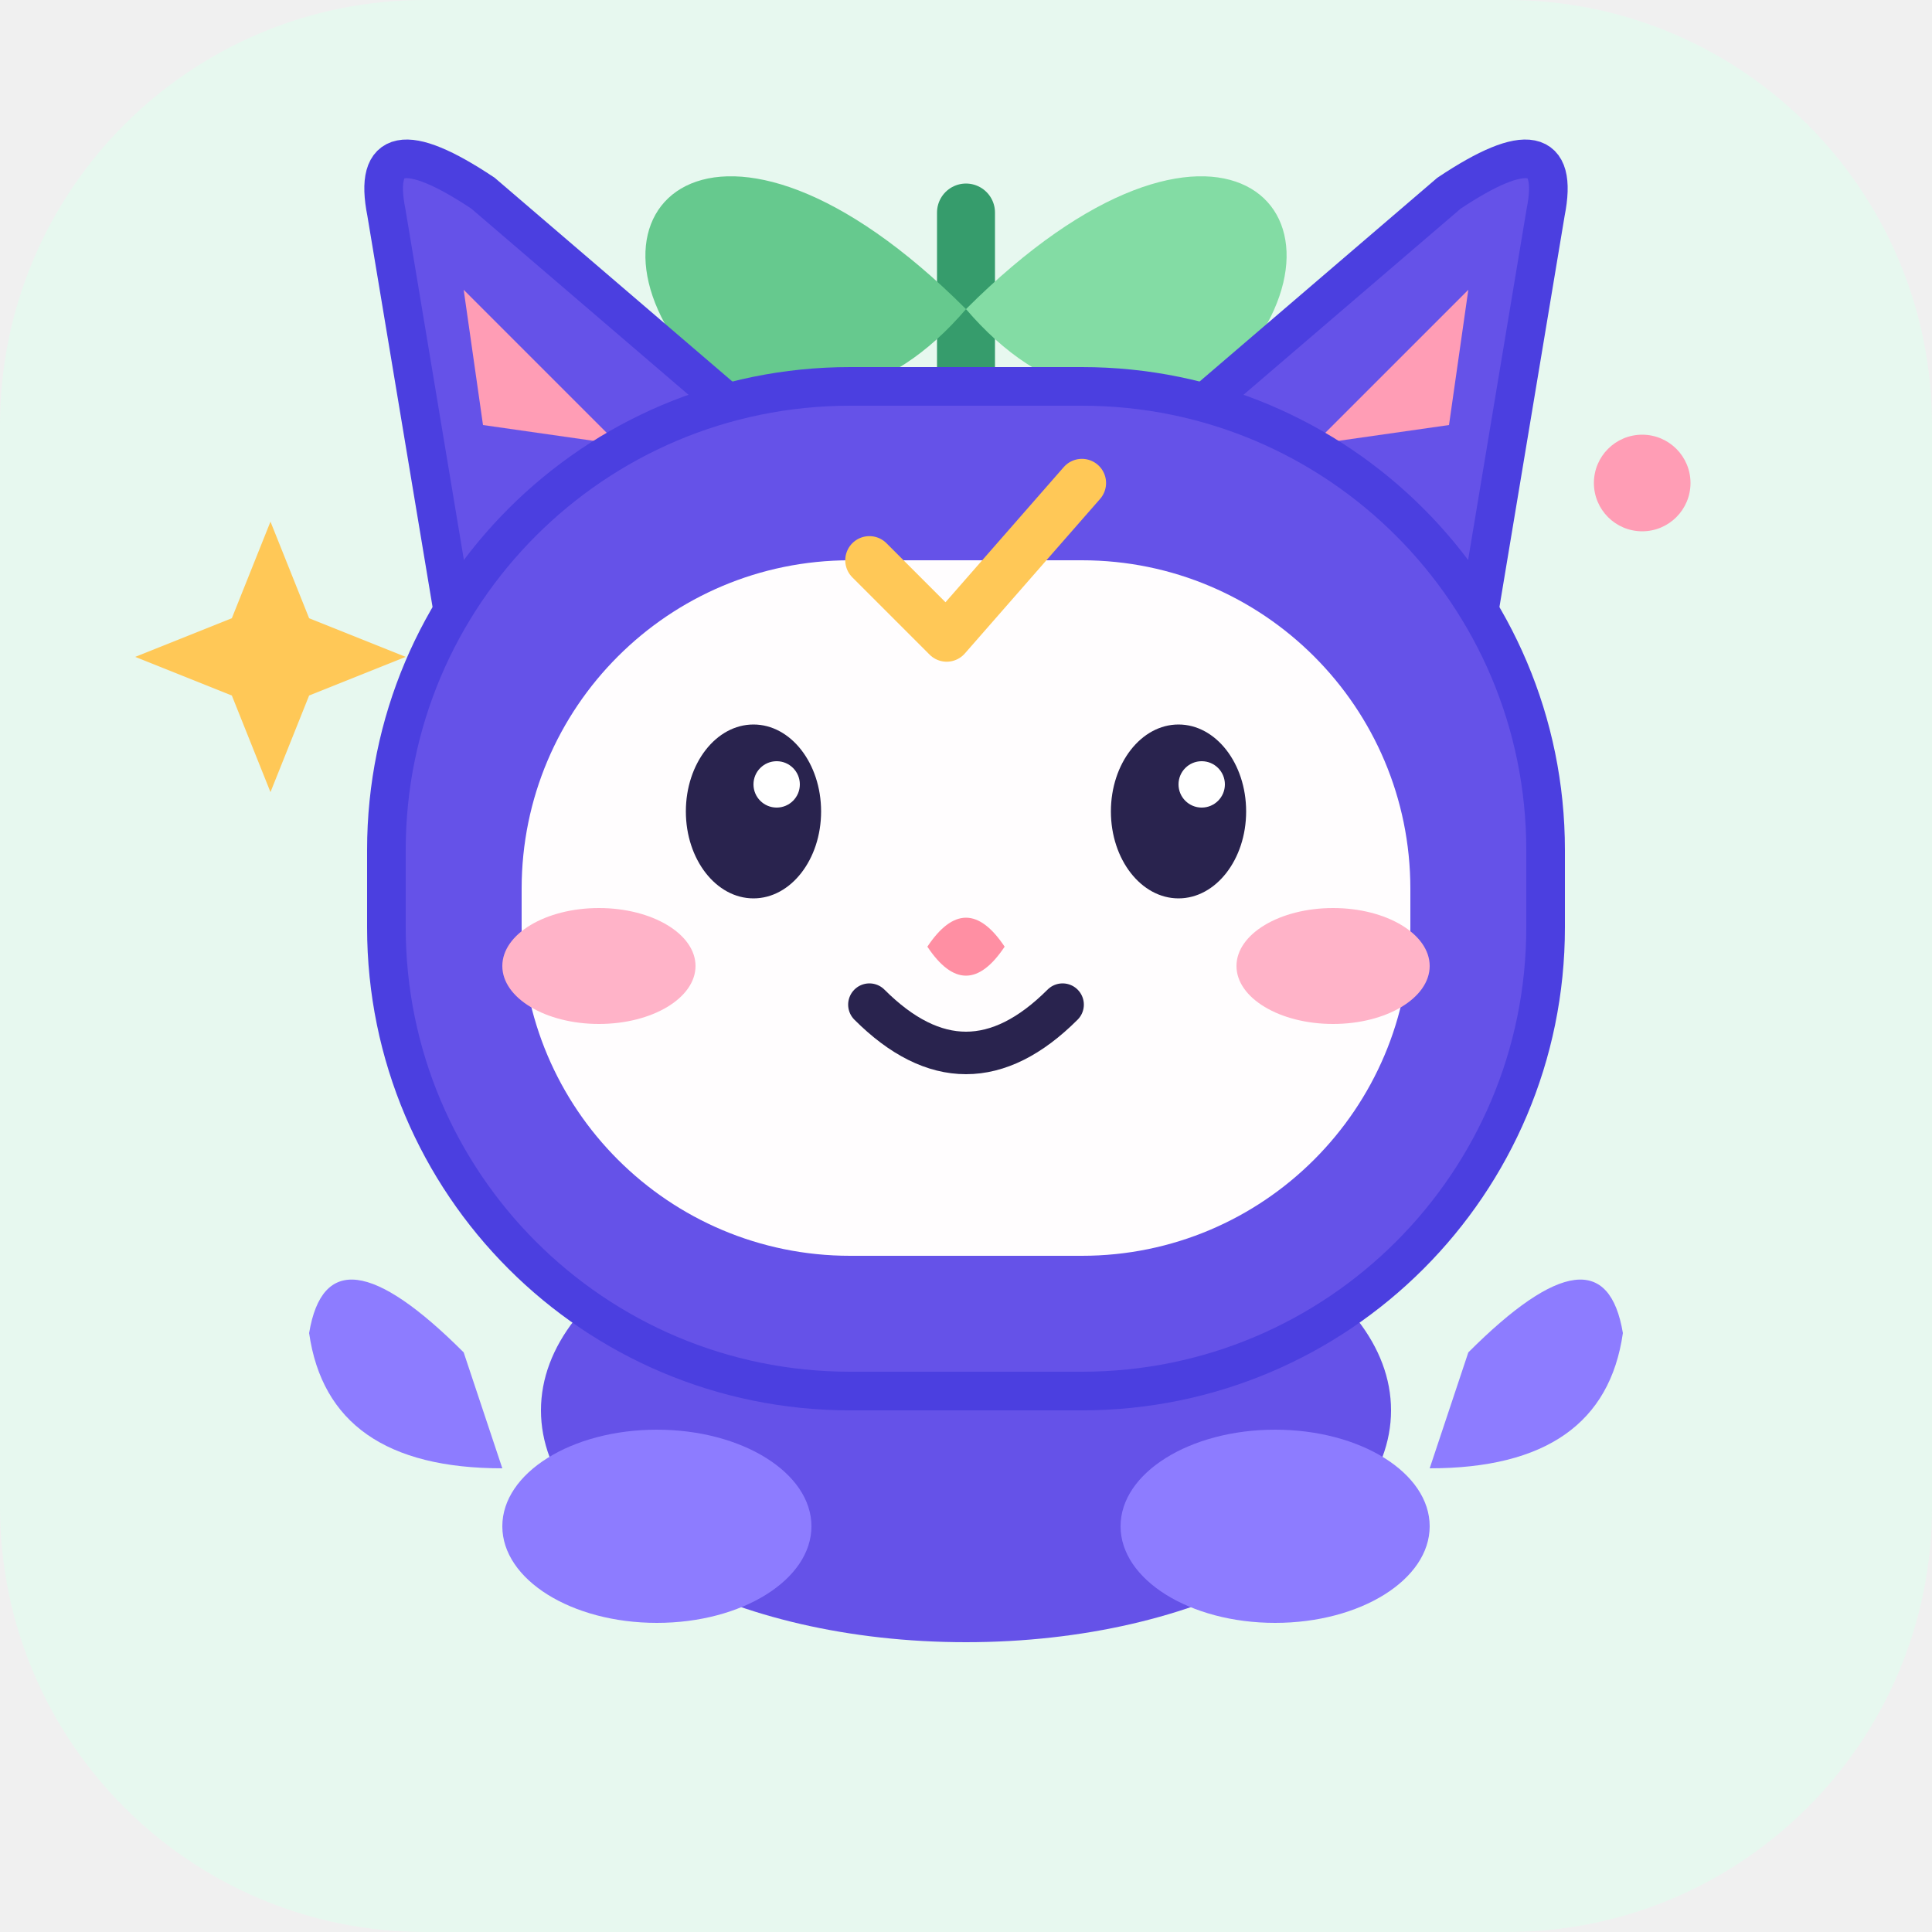
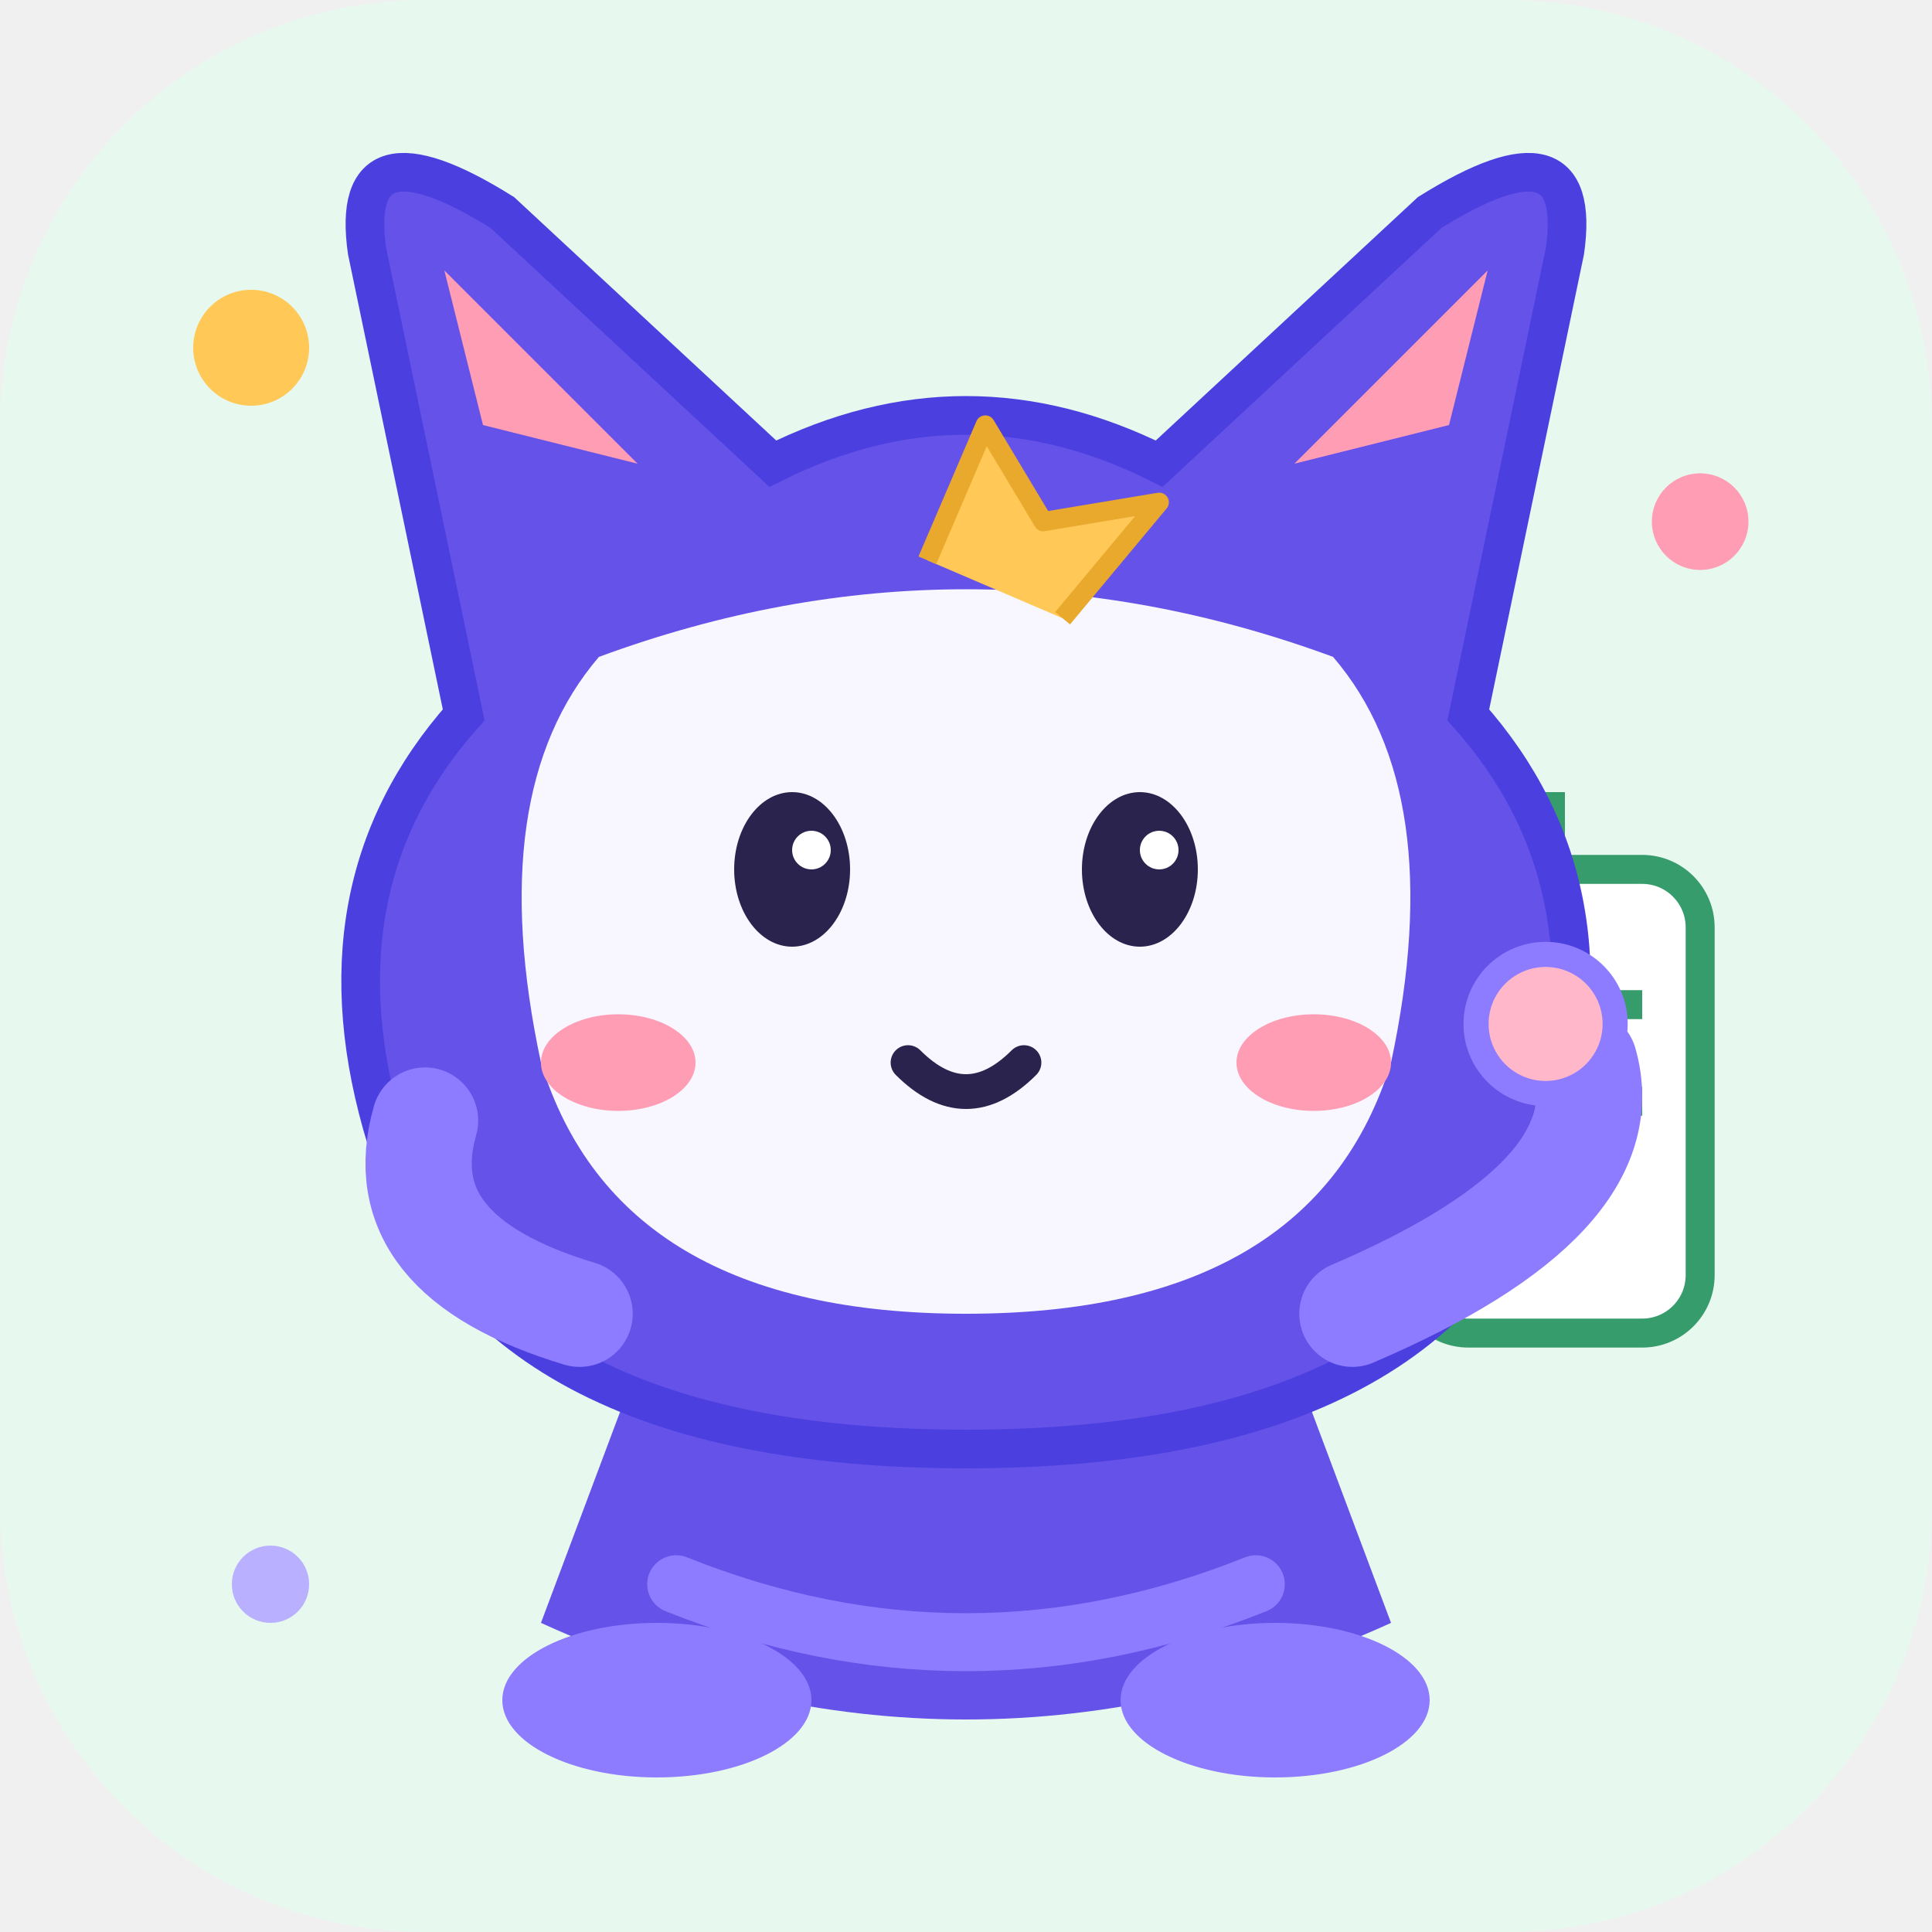
- <svg xmlns="http://www.w3.org/2000/svg" viewBox="0 0 100 100" role="img" aria-label="Taktiva mascot 11">
+ <svg xmlns="http://www.w3.org/2000/svg" viewBox="0 0 100 100" role="img" aria-label="Taktiva mascot pose 11">
  <rect width="100" height="100" rx="22" fill="#E7F8EF" />
-   <path d="M12 32 l2 -5 l2 5 l5 2 l-5 2 l-2 5 l-2 -5 l-5 -2Z" fill="#FFC857" />
-   <circle cx="85" cy="25" r="2.5" fill="#FF9DB5" />
-   <path d="M50 23 V11" stroke="#369C6C" stroke-width="3" stroke-linecap="round" />
-   <path d="M50 16 C37 3 29 11 36 19 Q44 23 50 16Z" fill="#66C98E" />
-   <path d="M50 16 C63 3 71 11 64 19 Q56 23 50 16Z" fill="#83DCA4" />
-   <path d="M24 35 L20 11 Q19 6 25 10 L39 22Z" fill="#6552E8" stroke="#4B3FE0" stroke-width="2" />
-   <path d="M76 35 L80 11 Q81 6 75 10 L61 22Z" fill="#6552E8" stroke="#4B3FE0" stroke-width="2" />
-   <path d="M25 22 L24 15 L32 23Z M75 22 L76 15 L68 23Z" fill="#FF9DB5" />
-   <ellipse cx="50" cy="73" rx="22" ry="12" fill="#6552E8" />
-   <ellipse cx="34" cy="79" rx="8" ry="5" fill="#8D7CFF" />
-   <ellipse cx="66" cy="79" rx="8" ry="5" fill="#8D7CFF" />
-   <rect x="20" y="20" width="60" height="52" rx="24" fill="#6552E8" stroke="#4B3FE0" stroke-width="2" />
-   <rect x="27" y="29" width="46" height="36" rx="17" fill="#FFFDFE" />
-   <ellipse cx="39" cy="42" rx="3.5" ry="4.5" fill="#29234E" />
-   <ellipse cx="61" cy="42" rx="3.5" ry="4.5" fill="#29234E" />
-   <circle cx="40.2" cy="40.6" r="1.2" fill="#fff" />
-   <circle cx="62.2" cy="40.6" r="1.2" fill="#fff" />
-   <ellipse cx="31" cy="50" rx="5" ry="3" fill="#FFB3C8" />
-   <ellipse cx="69" cy="50" rx="5" ry="3" fill="#FFB3C8" />
-   <path d="M45 52 Q50 57 55 52" fill="none" stroke="#29234E" stroke-width="2.2" stroke-linecap="round" />
-   <path d="M48 49 Q50 46 52 49 Q50 52 48 49Z" fill="#FF8FA3" />
-   <path d="M45 29 l4 4 l7 -8" fill="none" stroke="#FFC857" stroke-width="2.5" stroke-linecap="round" stroke-linejoin="round" />
-   <path d="M24 70 Q17 63 16 69 Q17 76 26 76 M76 70 Q83 63 84 69 Q83 76 74 76" fill="#8D7CFF" />
+   <circle cx="13" cy="18" r="3" fill="#FFC857" />
+   <circle cx="88" cy="27" r="2.5" fill="#FF9DB5" />
+   <circle cx="14" cy="82" r="2" fill="#B9B0FF" />
+   <path d="M34 68 Q50 58 66 68 L72 84 Q50 94 28 84Z" fill="#6552E8" />
+   <ellipse cx="34" cy="88" rx="8" ry="4" fill="#8D7CFF" />
+   <ellipse cx="66" cy="88" rx="8" ry="4" fill="#8D7CFF" />
+   <rect x="73" y="45" width="15" height="24" rx="3" fill="#FFF" stroke="#369C6C" stroke-width="1.5" />
+   <path d="M76 52 h9 M76 57 h9 M76 62 h6" stroke="#369C6C" stroke-width="1.5" />
+   <path d="M80 41 v4" stroke="#369C6C" stroke-width="2" />
+   <g>
+     <path d="M24 37 L19 13 Q18 6 26 11 L40 24 Q50 19 60 24 L74 11 Q82 6 81 13 L76 37 Q84 46 80 59 Q75 75 50 75 Q25 75 20 59 Q16 46 24 37Z" fill="#6552E8" stroke="#4B3FE0" stroke-width="2" />
+     <path d="M25 22 L23 14 L33 24Z M75 22 L77 14 L67 24Z" fill="#FF9DB5" />
+     <path d="M31 34 Q50 27 69 34 Q75 41 72 55 Q68 68 50 68 Q32 68 28 55 Q25 41 31 34Z" fill="#F8F6FF" />
+     <ellipse cx="41" cy="45" rx="3" ry="4" fill="#29234E" />
+     <ellipse cx="59" cy="45" rx="3" ry="4" fill="#29234E" />
+     <circle cx="42" cy="44" r="1" fill="#fff" />
+     <circle cx="60" cy="44" r="1" fill="#fff" />
+     <path d="M47 55 q3 3 6 0" fill="none" stroke="#29234E" stroke-width="1.8" stroke-linecap="round" />
+     <ellipse cx="32" cy="55" rx="4" ry="2.5" fill="#FF9DB5" />
+     <ellipse cx="68" cy="55" rx="4" ry="2.5" fill="#FF9DB5" />
+     <path d="M48 29 l3 -7 3 5 6 -1 -5 6" fill="#FFC857" stroke="#E9A92D" stroke-width="1" stroke-linejoin="round" />
+   </g>
+   <g fill="none" stroke="#8D7CFF" stroke-width="5.5" stroke-linecap="round" stroke-linejoin="round">
+     <path d="M30 68 Q20 65 22 58" />
+     <path d="M70 68 Q84 62 82 55" />
+   </g>
+   <circle cx="80" cy="53" r="3.6" fill="#FFB7C9" stroke="#8D7CFF" stroke-width="1.3" />
+   <path d="M35 82 Q50 88 65 82" fill="none" stroke="#8D7CFF" stroke-width="3" stroke-linecap="round" />
</svg>
